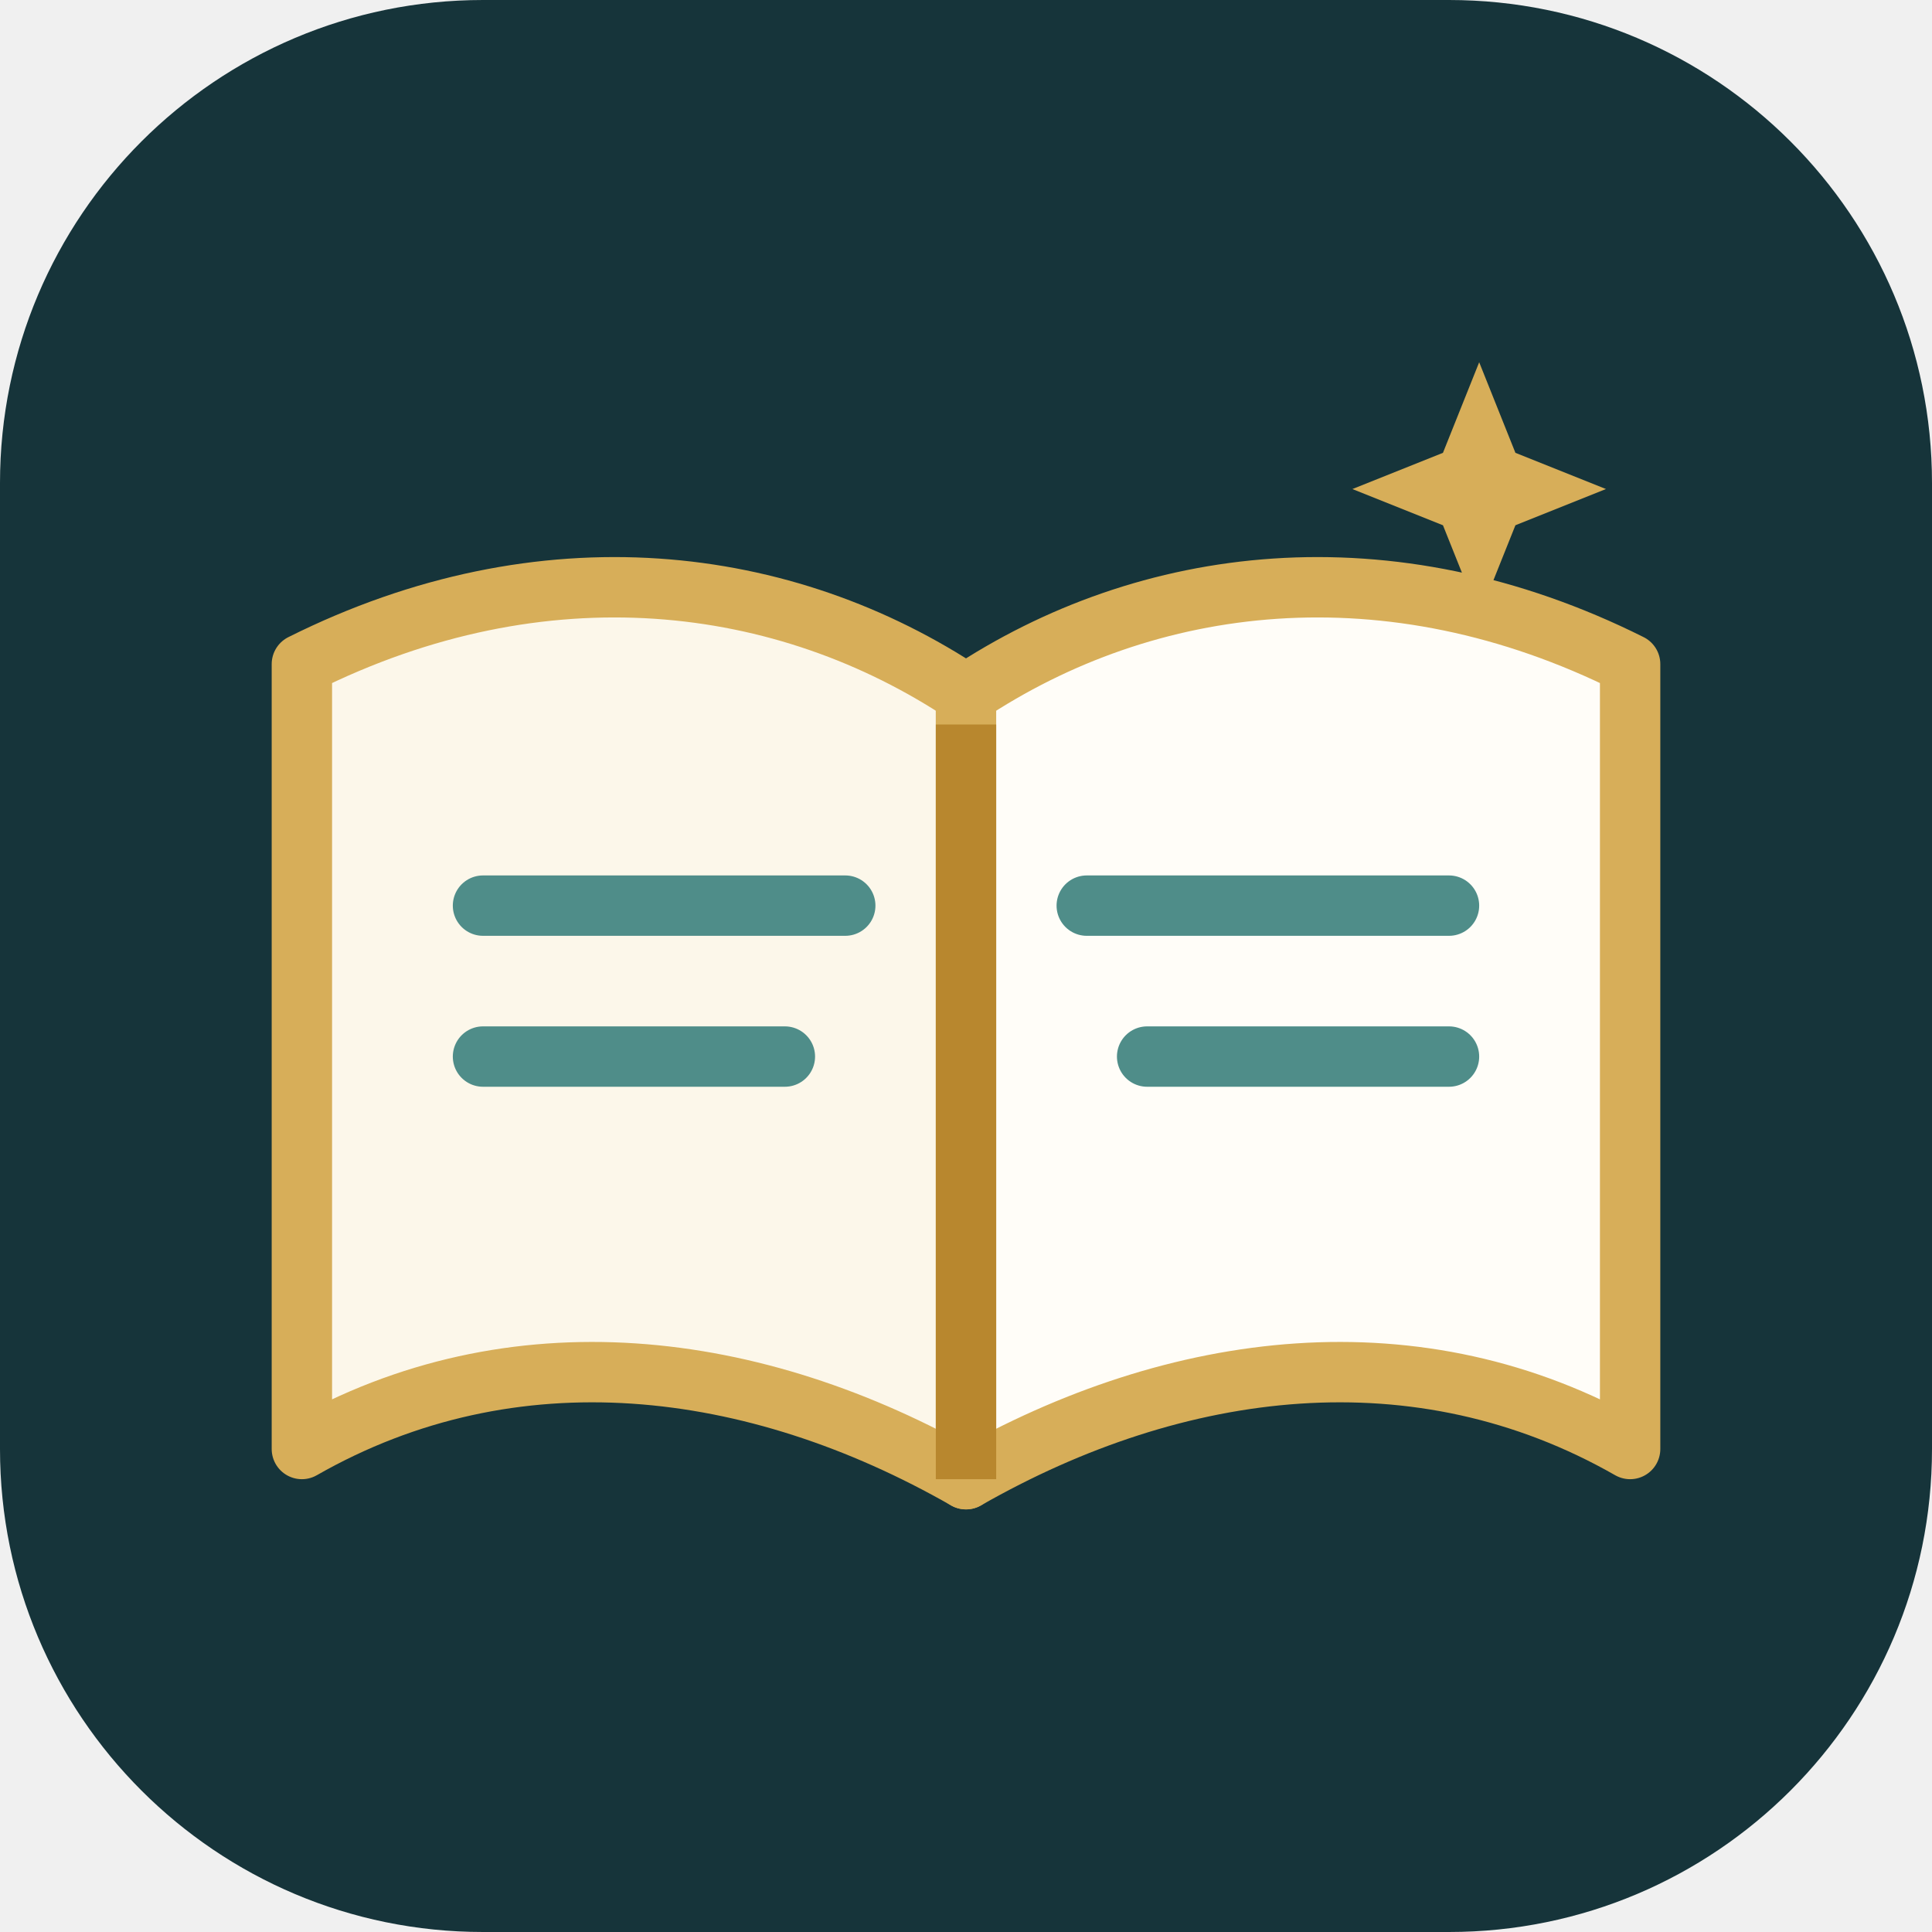
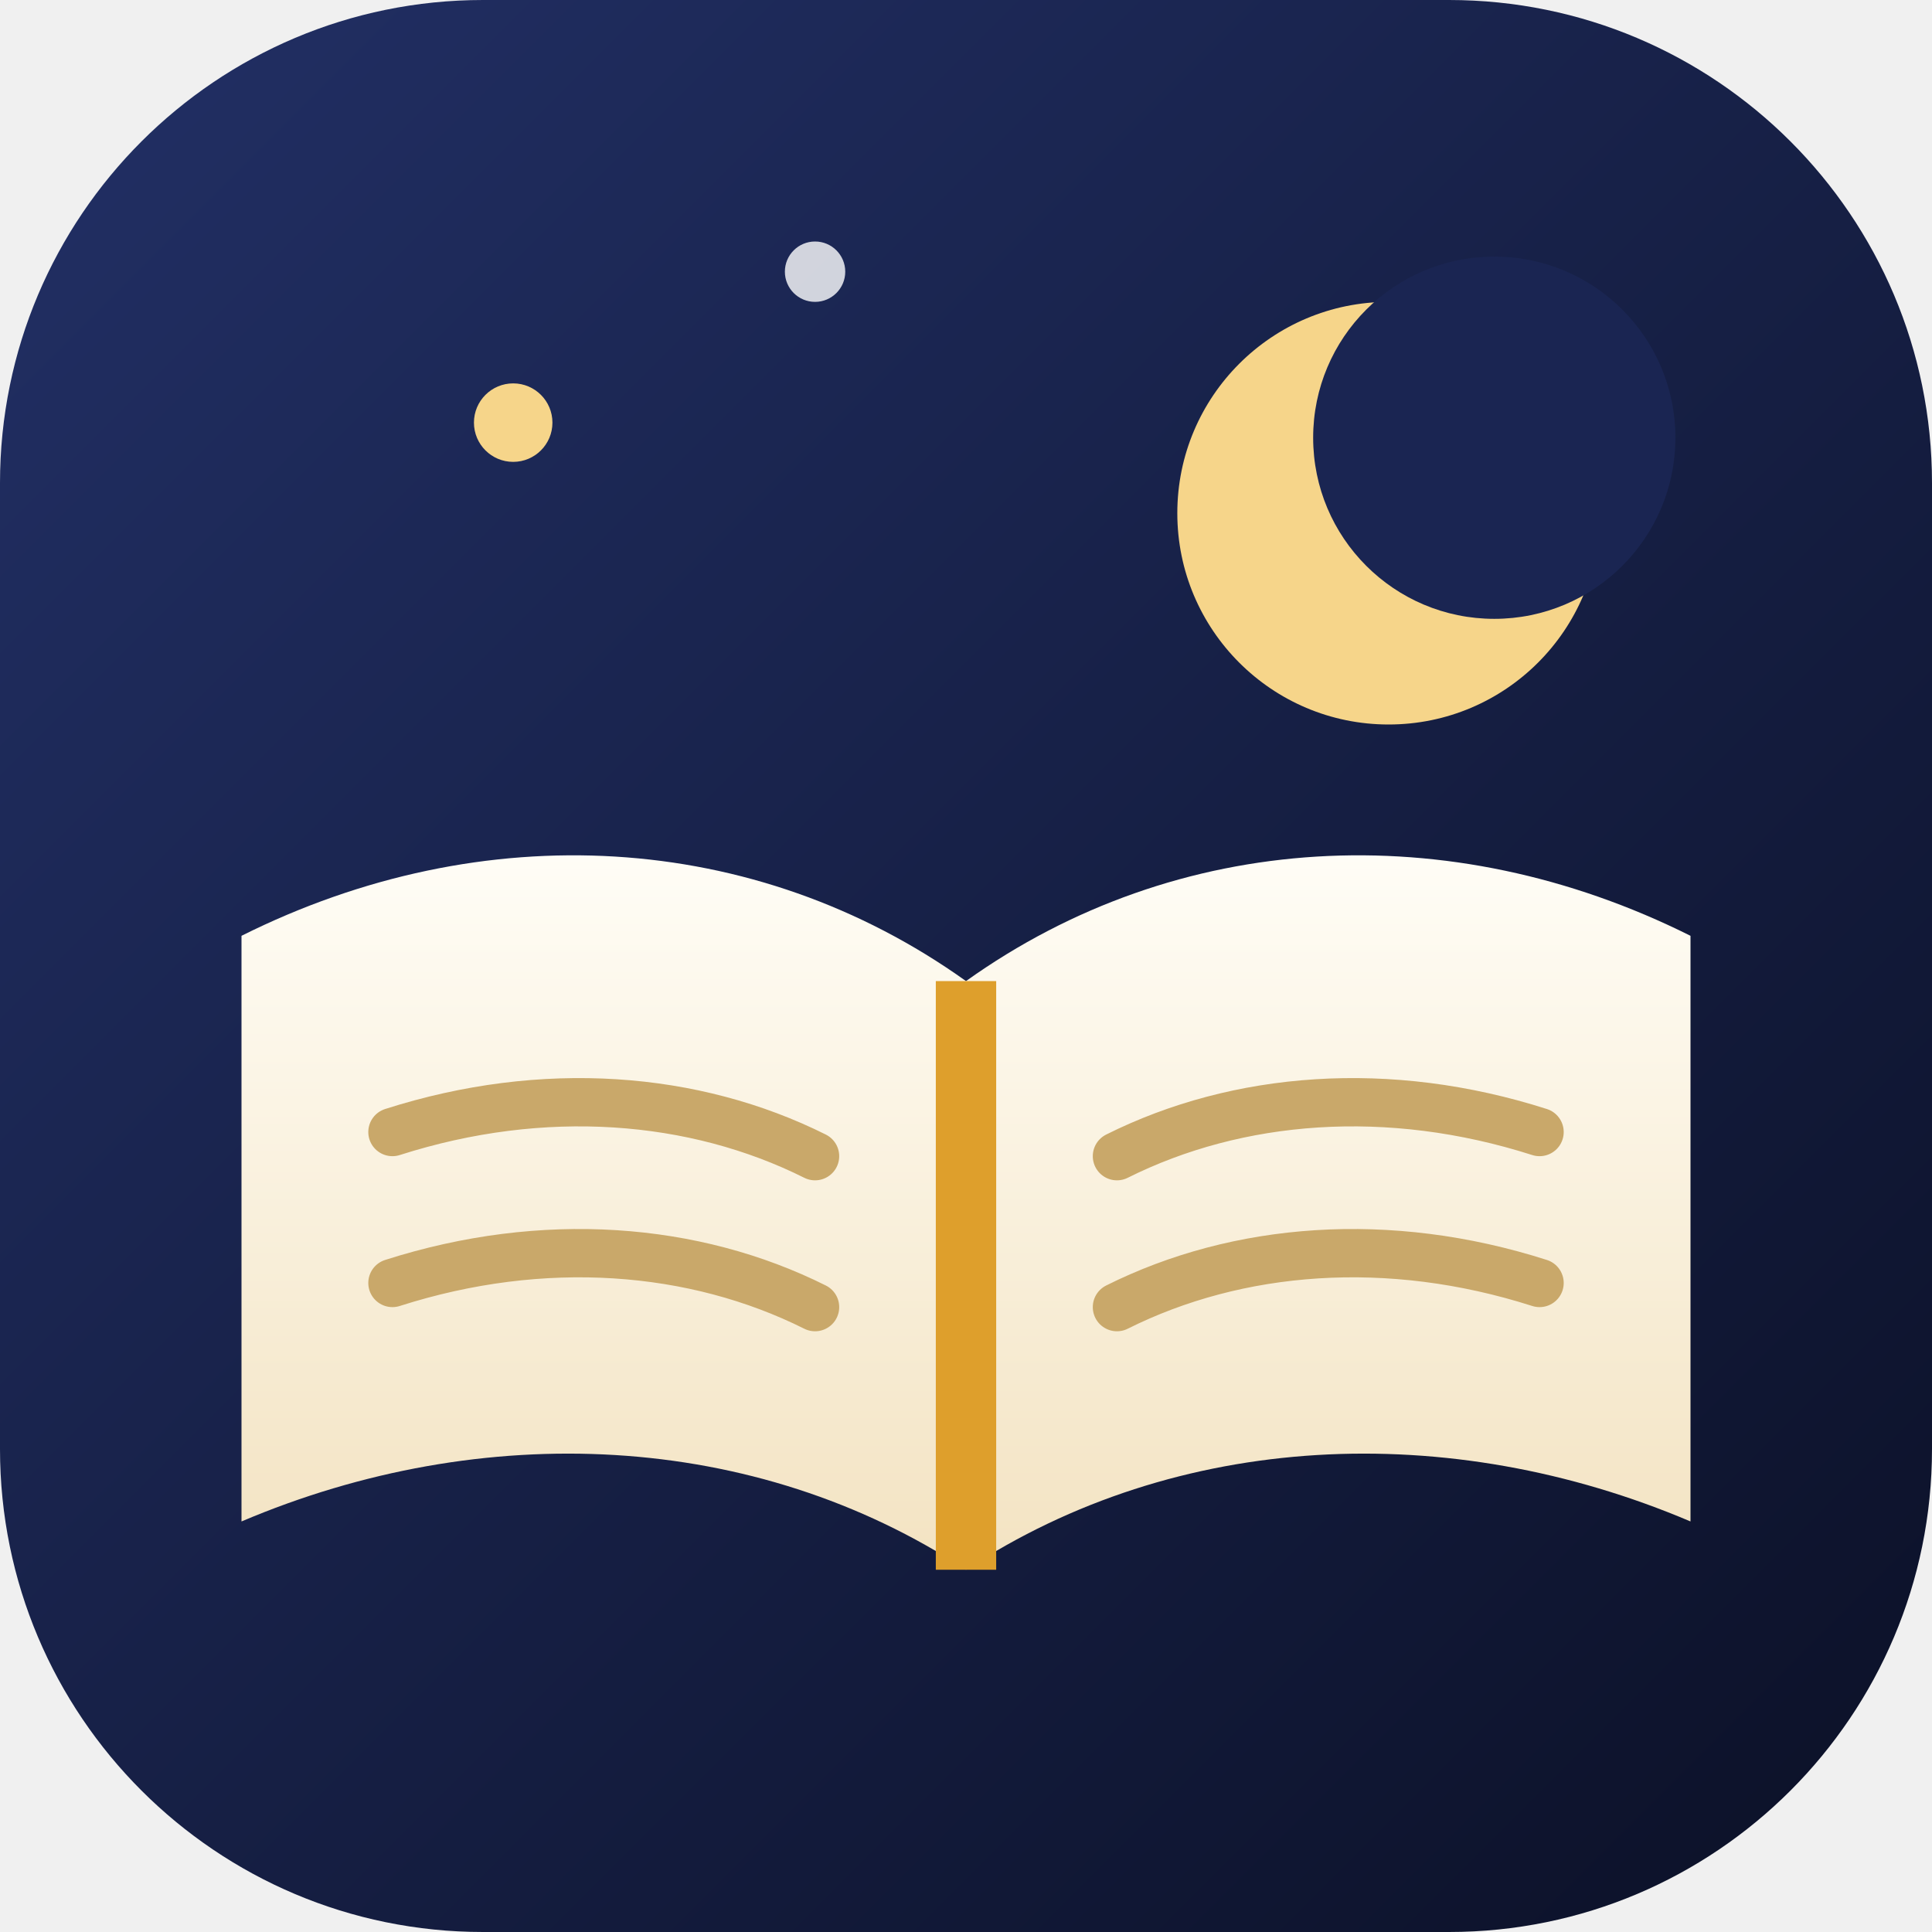
<svg xmlns="http://www.w3.org/2000/svg" viewBox="0 0 64 64">
-   <rect width="64" height="64" rx="16" fill="#16343A" />
-   <path d="M10 22c8-4 16-3 22 1v26c-7-4-15-5-22-1V22Z" fill="#FCF7EA" stroke="#D7AE59" stroke-width="2" stroke-linejoin="round" />
-   <path d="M54 22c-8-4-16-3-22 1v26c7-4 15-5 22-1V22Z" fill="#FFFDF8" stroke="#D7AE59" stroke-width="2" stroke-linejoin="round" />
-   <path d="M32 24v25" stroke="#B8872E" stroke-width="2" />
-   <path d="M16 30h12M16 35h10M48 30H36M48 35H38" stroke="#4F8D89" stroke-width="2" stroke-linecap="round" />
-   <path d="m49 12 1.2 3 3 1.2-3 1.2-1.2 3-1.2-3-3-1.2 3-1.2Z" fill="#D7AE59" />
+   <defs>
+     <linearGradient id="sky" x1="0" y1="0" x2="1" y2="1">
+       <stop offset="0" stop-color="#223066" />
+       <stop offset="1" stop-color="#0B1026" />
+     </linearGradient>
+     <linearGradient id="page" x1="0" y1="0" x2="0" y2="1">
+       <stop offset="0" stop-color="#FFFDF6" />
+       <stop offset="1" stop-color="#F3E3C2" />
+     </linearGradient>
+   </defs>
+   <rect width="64" height="64" rx="16" fill="url(#sky)" />
+   <circle cx="46" cy="17" r="7" fill="#F6D58A" />
+   <circle cx="49.5" cy="14.5" r="6" fill="#1A2552" />
+   <circle cx="17" cy="14" r="1.3" fill="#F6D58A" />
+   <circle cx="27" cy="9" r="1" fill="#FFFFFF" opacity="0.8" />
+   <path d="M8 31c8-4 17-3.5 24 1.5V52c-7-4.6-16-5-24-1.6Z" fill="url(#page)" />
+   <path d="M56 31c-8-4-17-3.5-24 1.5V52c7-4.6 16-5 24-1.6Z" fill="url(#page)" />
+   <path d="M32 32.5V52" stroke="#DE9F2C" stroke-width="2" />
+   <path d="M13 37.5c5-1.6 10-1.2 14 .8M13 42.5c5-1.6 10-1.2 14 .8M51 37.5c-5-1.6-10-1.2-14 .8M51 42.5c-5-1.6-10-1.2-14 .8" stroke="#C9A86A" stroke-width="1.6" stroke-linecap="round" fill="none" />
</svg>
